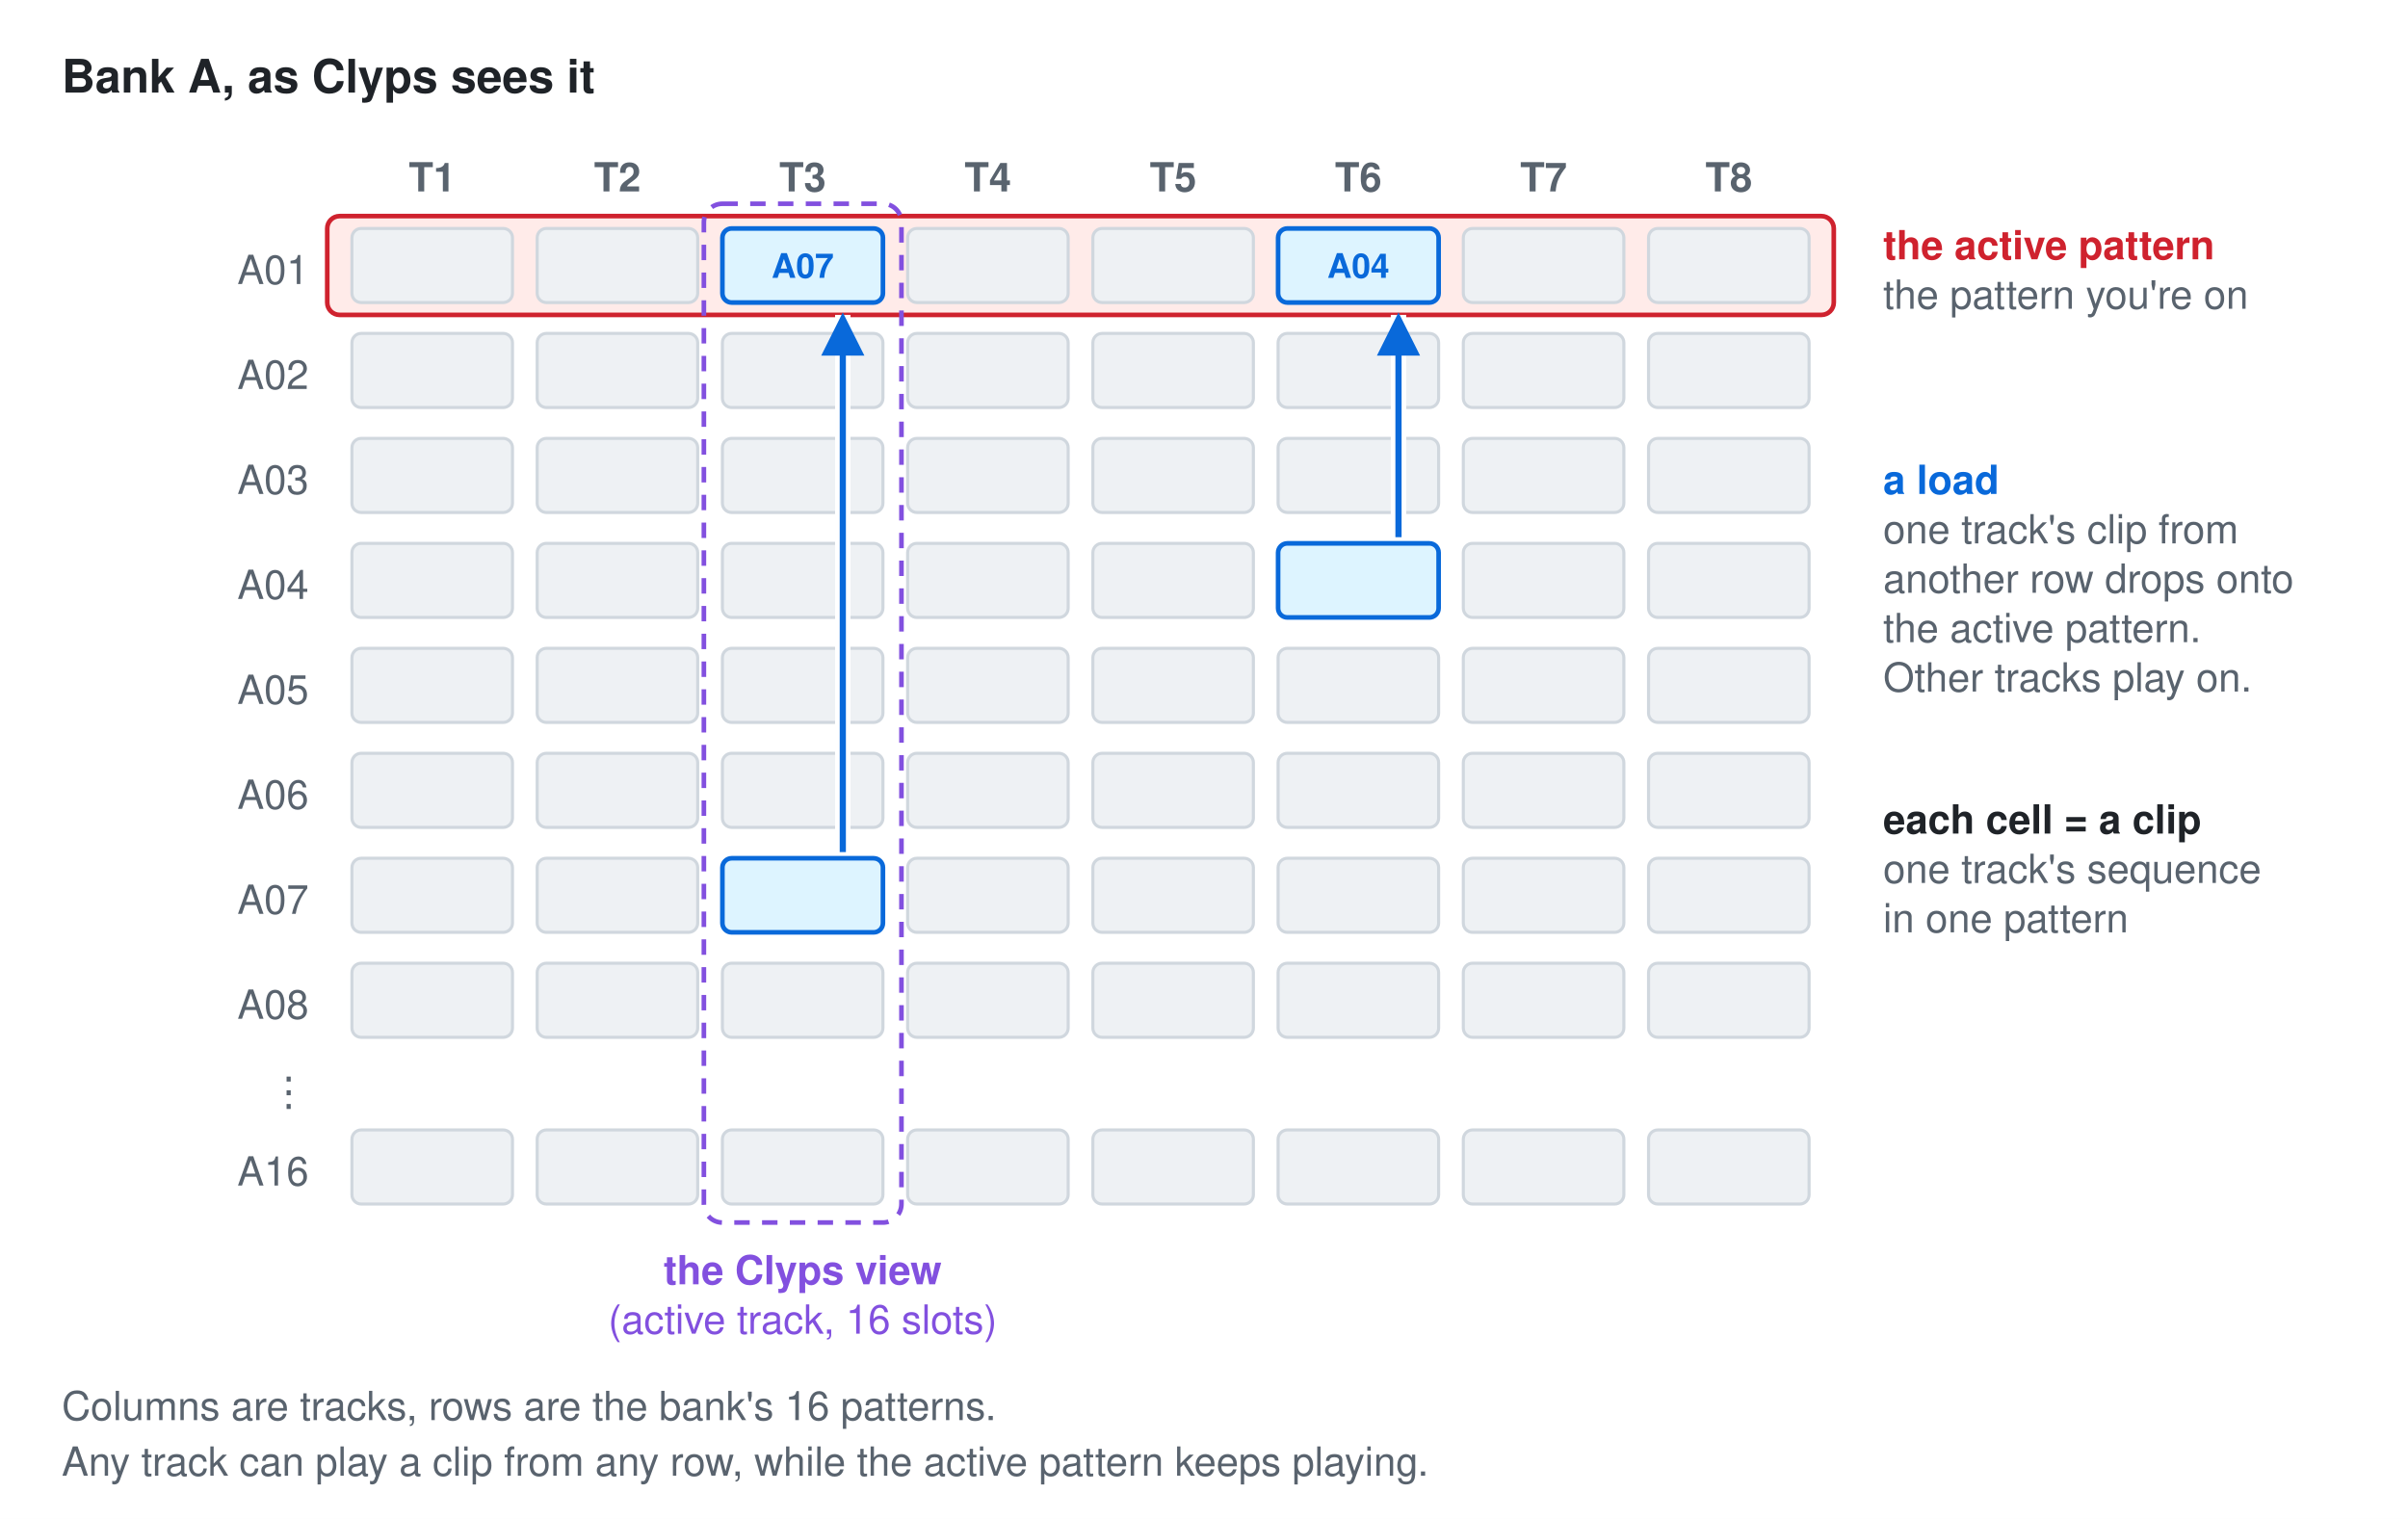
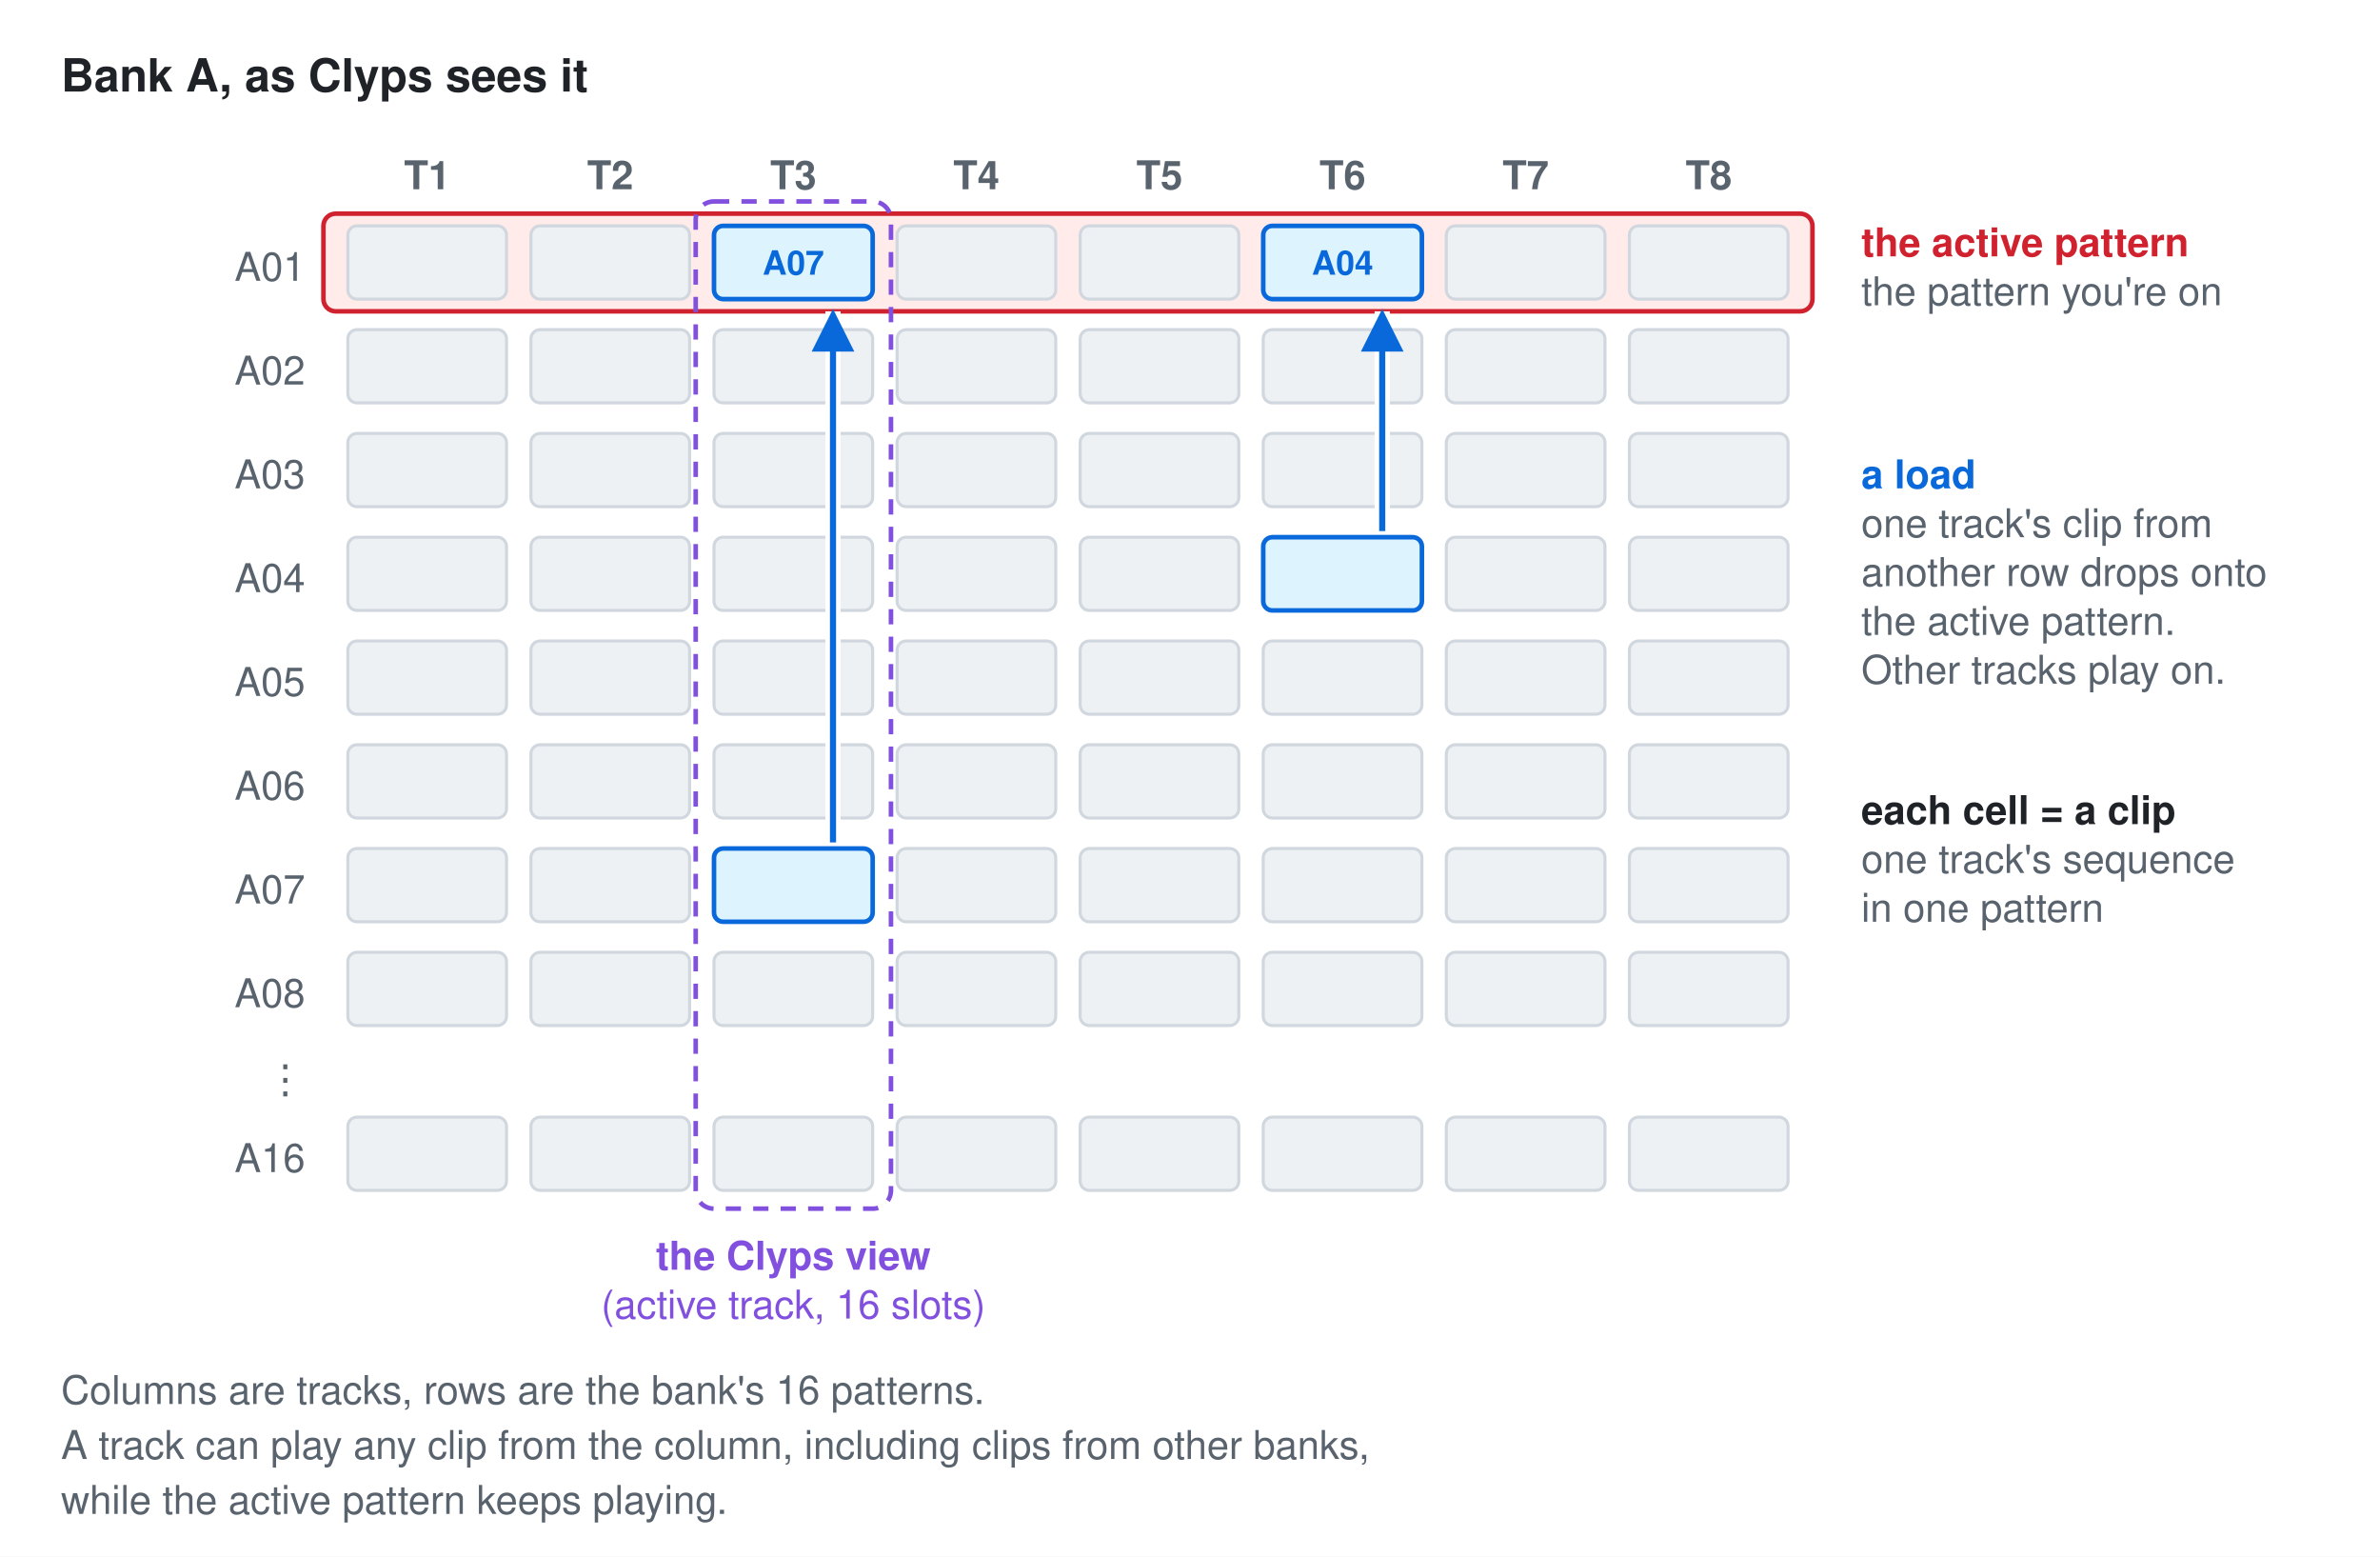
- <svg xmlns="http://www.w3.org/2000/svg" viewBox="0 0 780 492" width="780" height="492" font-family="-apple-system, Segoe UI, Helvetica, Arial, sans-serif" font-size="13">
+ <svg xmlns="http://www.w3.org/2000/svg" viewBox="0 0 780 510" width="780" height="510" font-family="-apple-system, Segoe UI, Helvetica, Arial, sans-serif" font-size="13">
  <defs>
    <marker id="ah" viewBox="0 0 10 10" refX="8" refY="5" markerWidth="7" markerHeight="7" orient="auto-start-reverse">
      <path d="M0,0 L10,5 L0,10 z" fill="#0969da" />
    </marker>
    <g id="row">
      <rect x="114" y="0" width="52" height="24" rx="3" />
      <rect x="174" y="0" width="52" height="24" rx="3" />
      <rect x="234" y="0" width="52" height="24" rx="3" />
      <rect x="294" y="0" width="52" height="24" rx="3" />
      <rect x="354" y="0" width="52" height="24" rx="3" />
      <rect x="414" y="0" width="52" height="24" rx="3" />
      <rect x="474" y="0" width="52" height="24" rx="3" />
      <rect x="534" y="0" width="52" height="24" rx="3" />
    </g>
  </defs>
-   <rect width="780" height="492" fill="#ffffff" />
+   <rect width="780" height="510" fill="#ffffff" />
  <text x="20" y="30" font-size="15" font-weight="600" fill="#1f2328">Bank A, as Clyps sees it</text>
  <g fill="#59636e" text-anchor="middle" font-weight="600">
    <text x="140" y="62">T1</text>
    <text x="200" y="62">T2</text>
    <text x="260" y="62">T3</text>
    <text x="320" y="62">T4</text>
    <text x="380" y="62">T5</text>
    <text x="440" y="62">T6</text>
    <text x="500" y="62">T7</text>
    <text x="560" y="62">T8</text>
  </g>
  <g fill="#59636e" text-anchor="end">
    <text x="100" y="92">A01</text>
    <text x="100" y="126">A02</text>
    <text x="100" y="160">A03</text>
    <text x="100" y="194">A04</text>
    <text x="100" y="228">A05</text>
    <text x="100" y="262">A06</text>
    <text x="100" y="296">A07</text>
    <text x="100" y="330">A08</text>
    <text x="100" y="358">⋮</text>
    <text x="100" y="384">A16</text>
  </g>
  <rect x="106" y="70" width="488" height="32" rx="4" fill="#ffebe9" stroke="#cf222e" stroke-width="1.5" />
  <g fill="#eef1f4" stroke="#d0d7de">
    <use href="#row" y="74" />
    <use href="#row" y="108" />
    <use href="#row" y="142" />
    <use href="#row" y="176" />
    <use href="#row" y="210" />
    <use href="#row" y="244" />
    <use href="#row" y="278" />
    <use href="#row" y="312" />
    <use href="#row" y="366" />
  </g>
  <rect x="228" y="66" width="64" height="330" rx="6" fill="none" stroke="#8250df" stroke-width="1.5" stroke-dasharray="5 4" />
  <text x="260" y="416" text-anchor="middle" fill="#8250df" font-weight="600">the Clyps view</text>
  <text x="260" y="432" text-anchor="middle" fill="#8250df">(active track, 16 slots)</text>
  <rect x="234" y="278" width="52" height="24" rx="3" fill="#ddf4ff" stroke="#0969da" stroke-width="1.5" />
  <rect x="414" y="176" width="52" height="24" rx="3" fill="#ddf4ff" stroke="#0969da" stroke-width="1.5" />
  <rect x="234" y="74" width="52" height="24" rx="3" fill="#ddf4ff" stroke="#0969da" stroke-width="1.5" />
  <rect x="414" y="74" width="52" height="24" rx="3" fill="#ddf4ff" stroke="#0969da" stroke-width="1.5" />
  <g font-size="11" text-anchor="middle" fill="#0969da" font-weight="600">
    <text x="260" y="90">A07</text>
    <text x="440" y="90">A04</text>
  </g>
  <g stroke="#ffffff" stroke-width="5" fill="none">
    <path d="M273 276 L273 102" />
    <path d="M453 174 L453 102" />
  </g>
  <g stroke="#0969da" stroke-width="2" fill="none" marker-end="url(#ah)">
    <path d="M273 276 L273 104" />
    <path d="M453 174 L453 104" />
  </g>
  <g fill="#1f2328">
    <text x="610" y="84" font-weight="600" fill="#cf222e">the active pattern</text>
    <text x="610" y="100" fill="#59636e">the pattern you're on</text>
    <text x="610" y="160" font-weight="600" fill="#0969da">a load</text>
    <text x="610" y="176" fill="#59636e">one track's clip from</text>
    <text x="610" y="192" fill="#59636e">another row drops onto</text>
    <text x="610" y="208" fill="#59636e">the active pattern.</text>
    <text x="610" y="224" fill="#59636e">Other tracks play on.</text>
    <text x="610" y="270" font-weight="600">each cell = a clip</text>
    <text x="610" y="286" fill="#59636e">one track's sequence</text>
    <text x="610" y="302" fill="#59636e">in one pattern</text>
  </g>
  <text x="20" y="460" fill="#59636e">Columns are tracks, rows are the bank's 16 patterns.</text>
-   <text x="20" y="478" fill="#59636e">Any track can play a clip from any row, while the active pattern keeps playing.</text>
+   <text x="20" y="478" fill="#59636e">A track can play any clip from the column, including clips from other banks,</text>
+   <text x="20" y="496" fill="#59636e">while the active pattern keeps playing.</text>
</svg>
